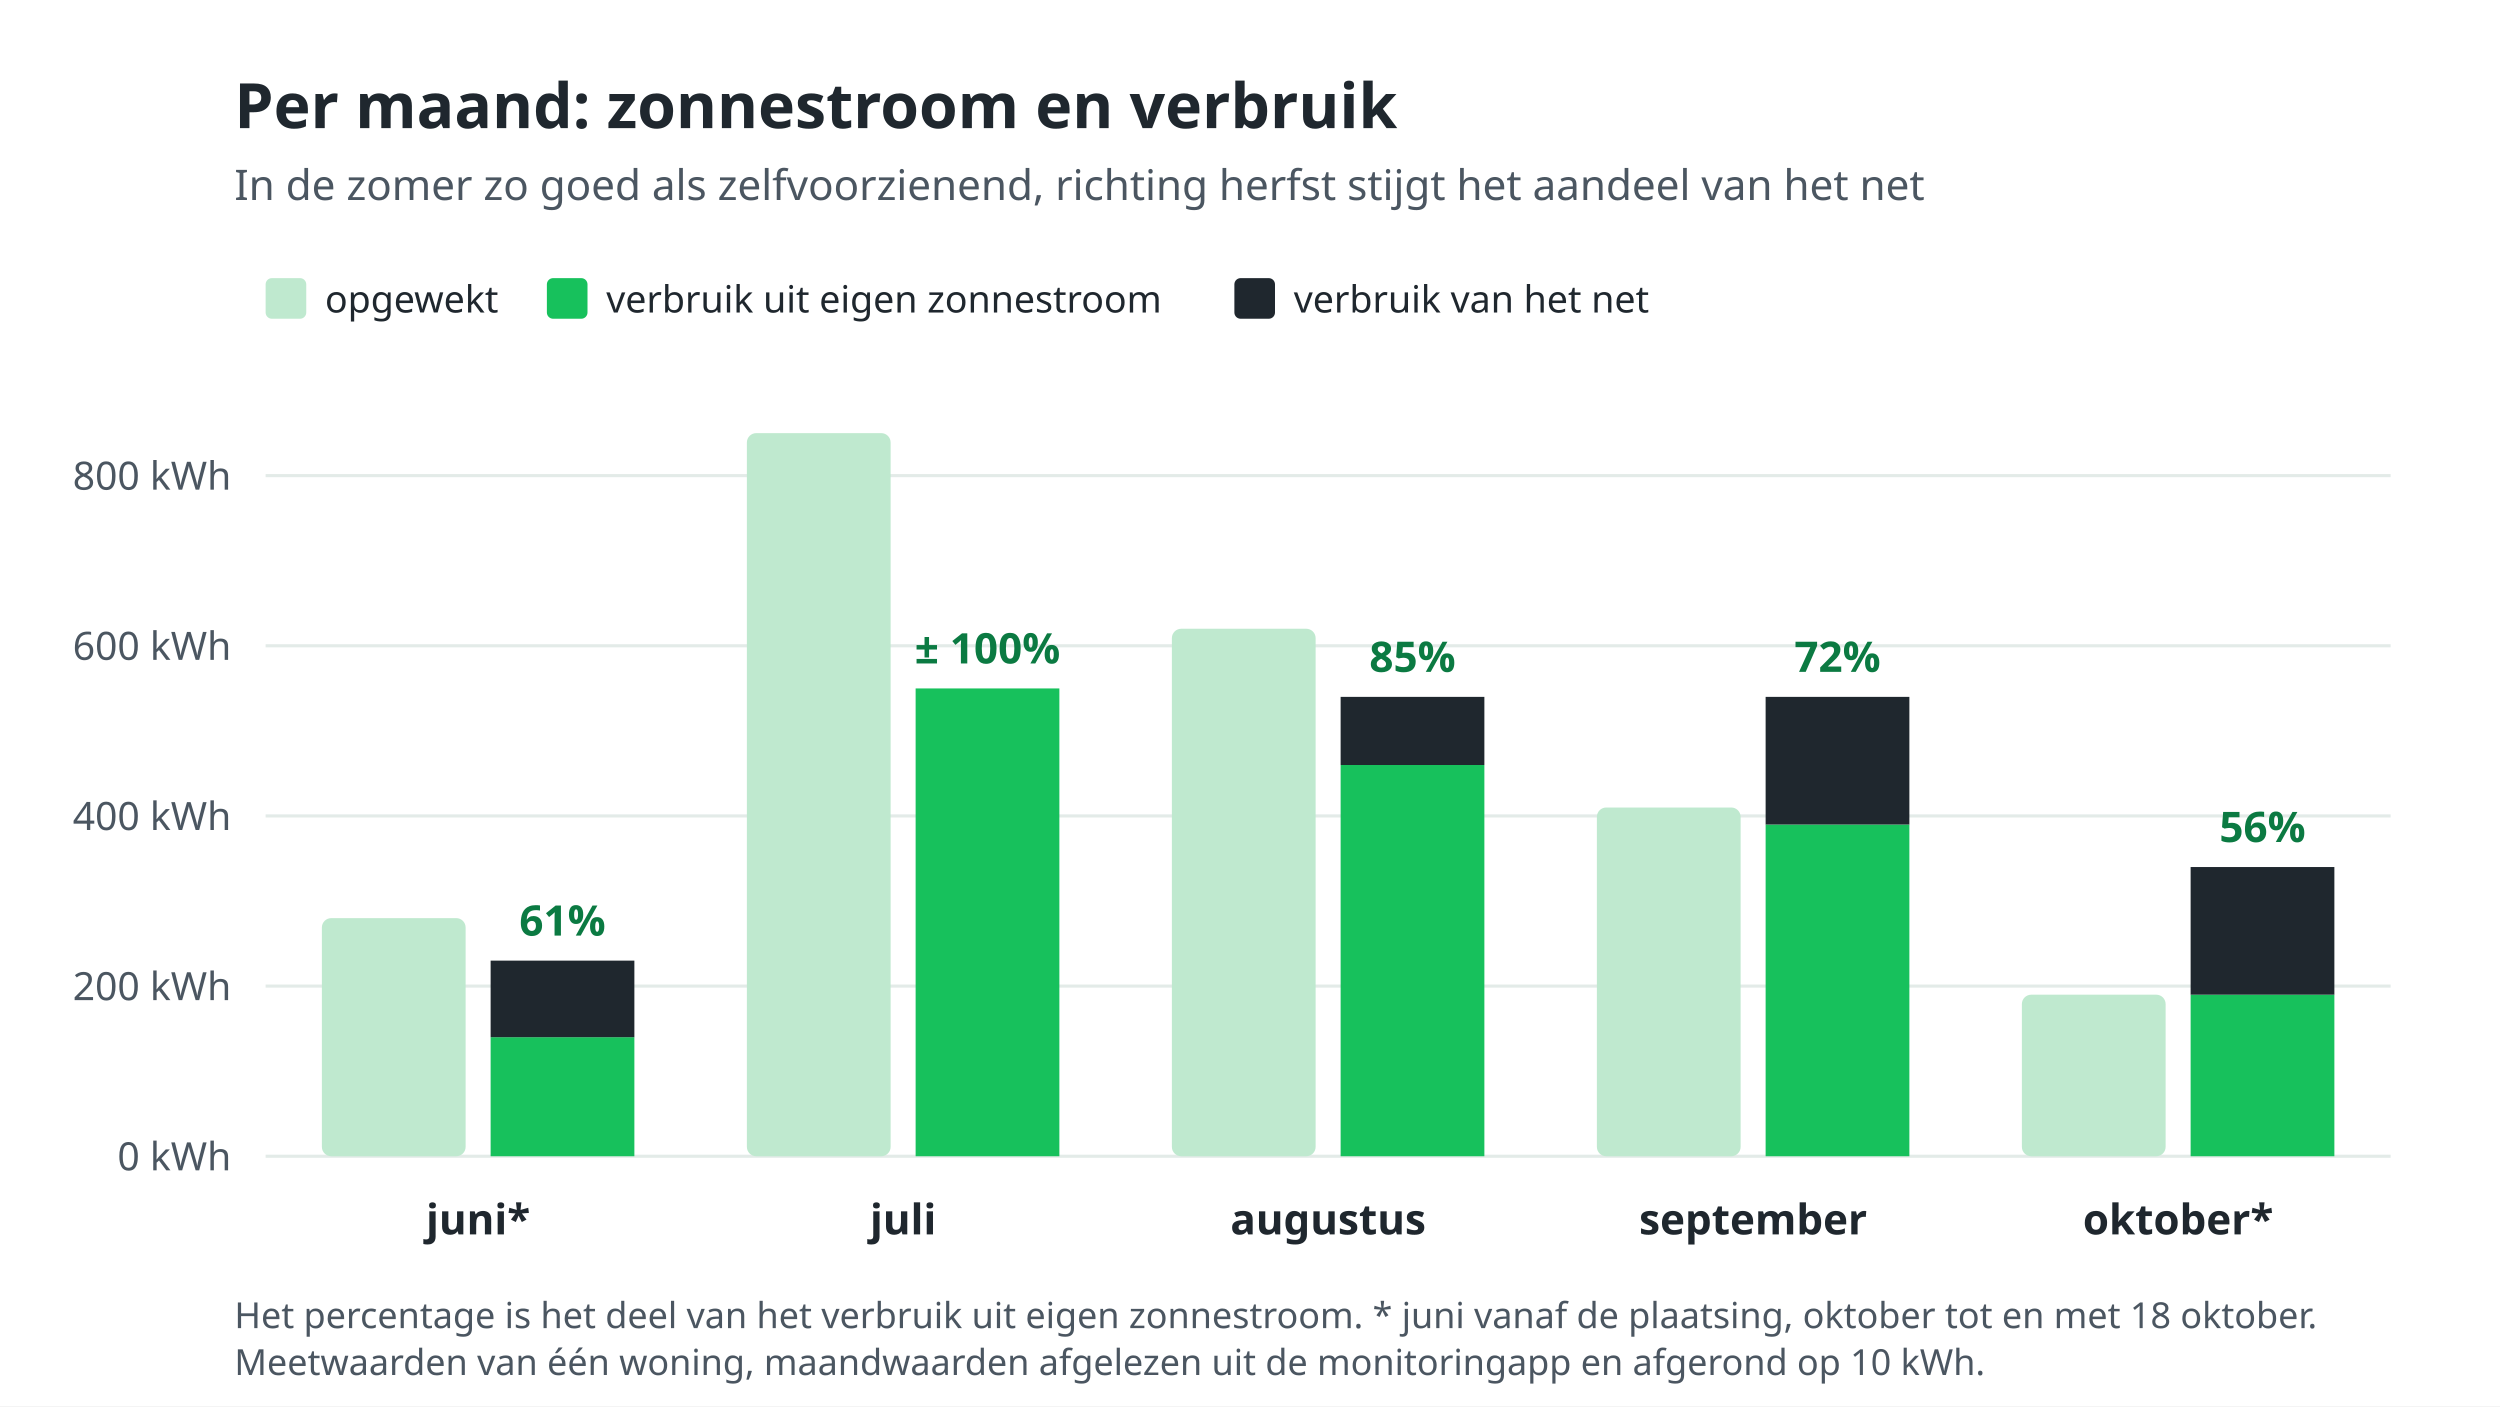
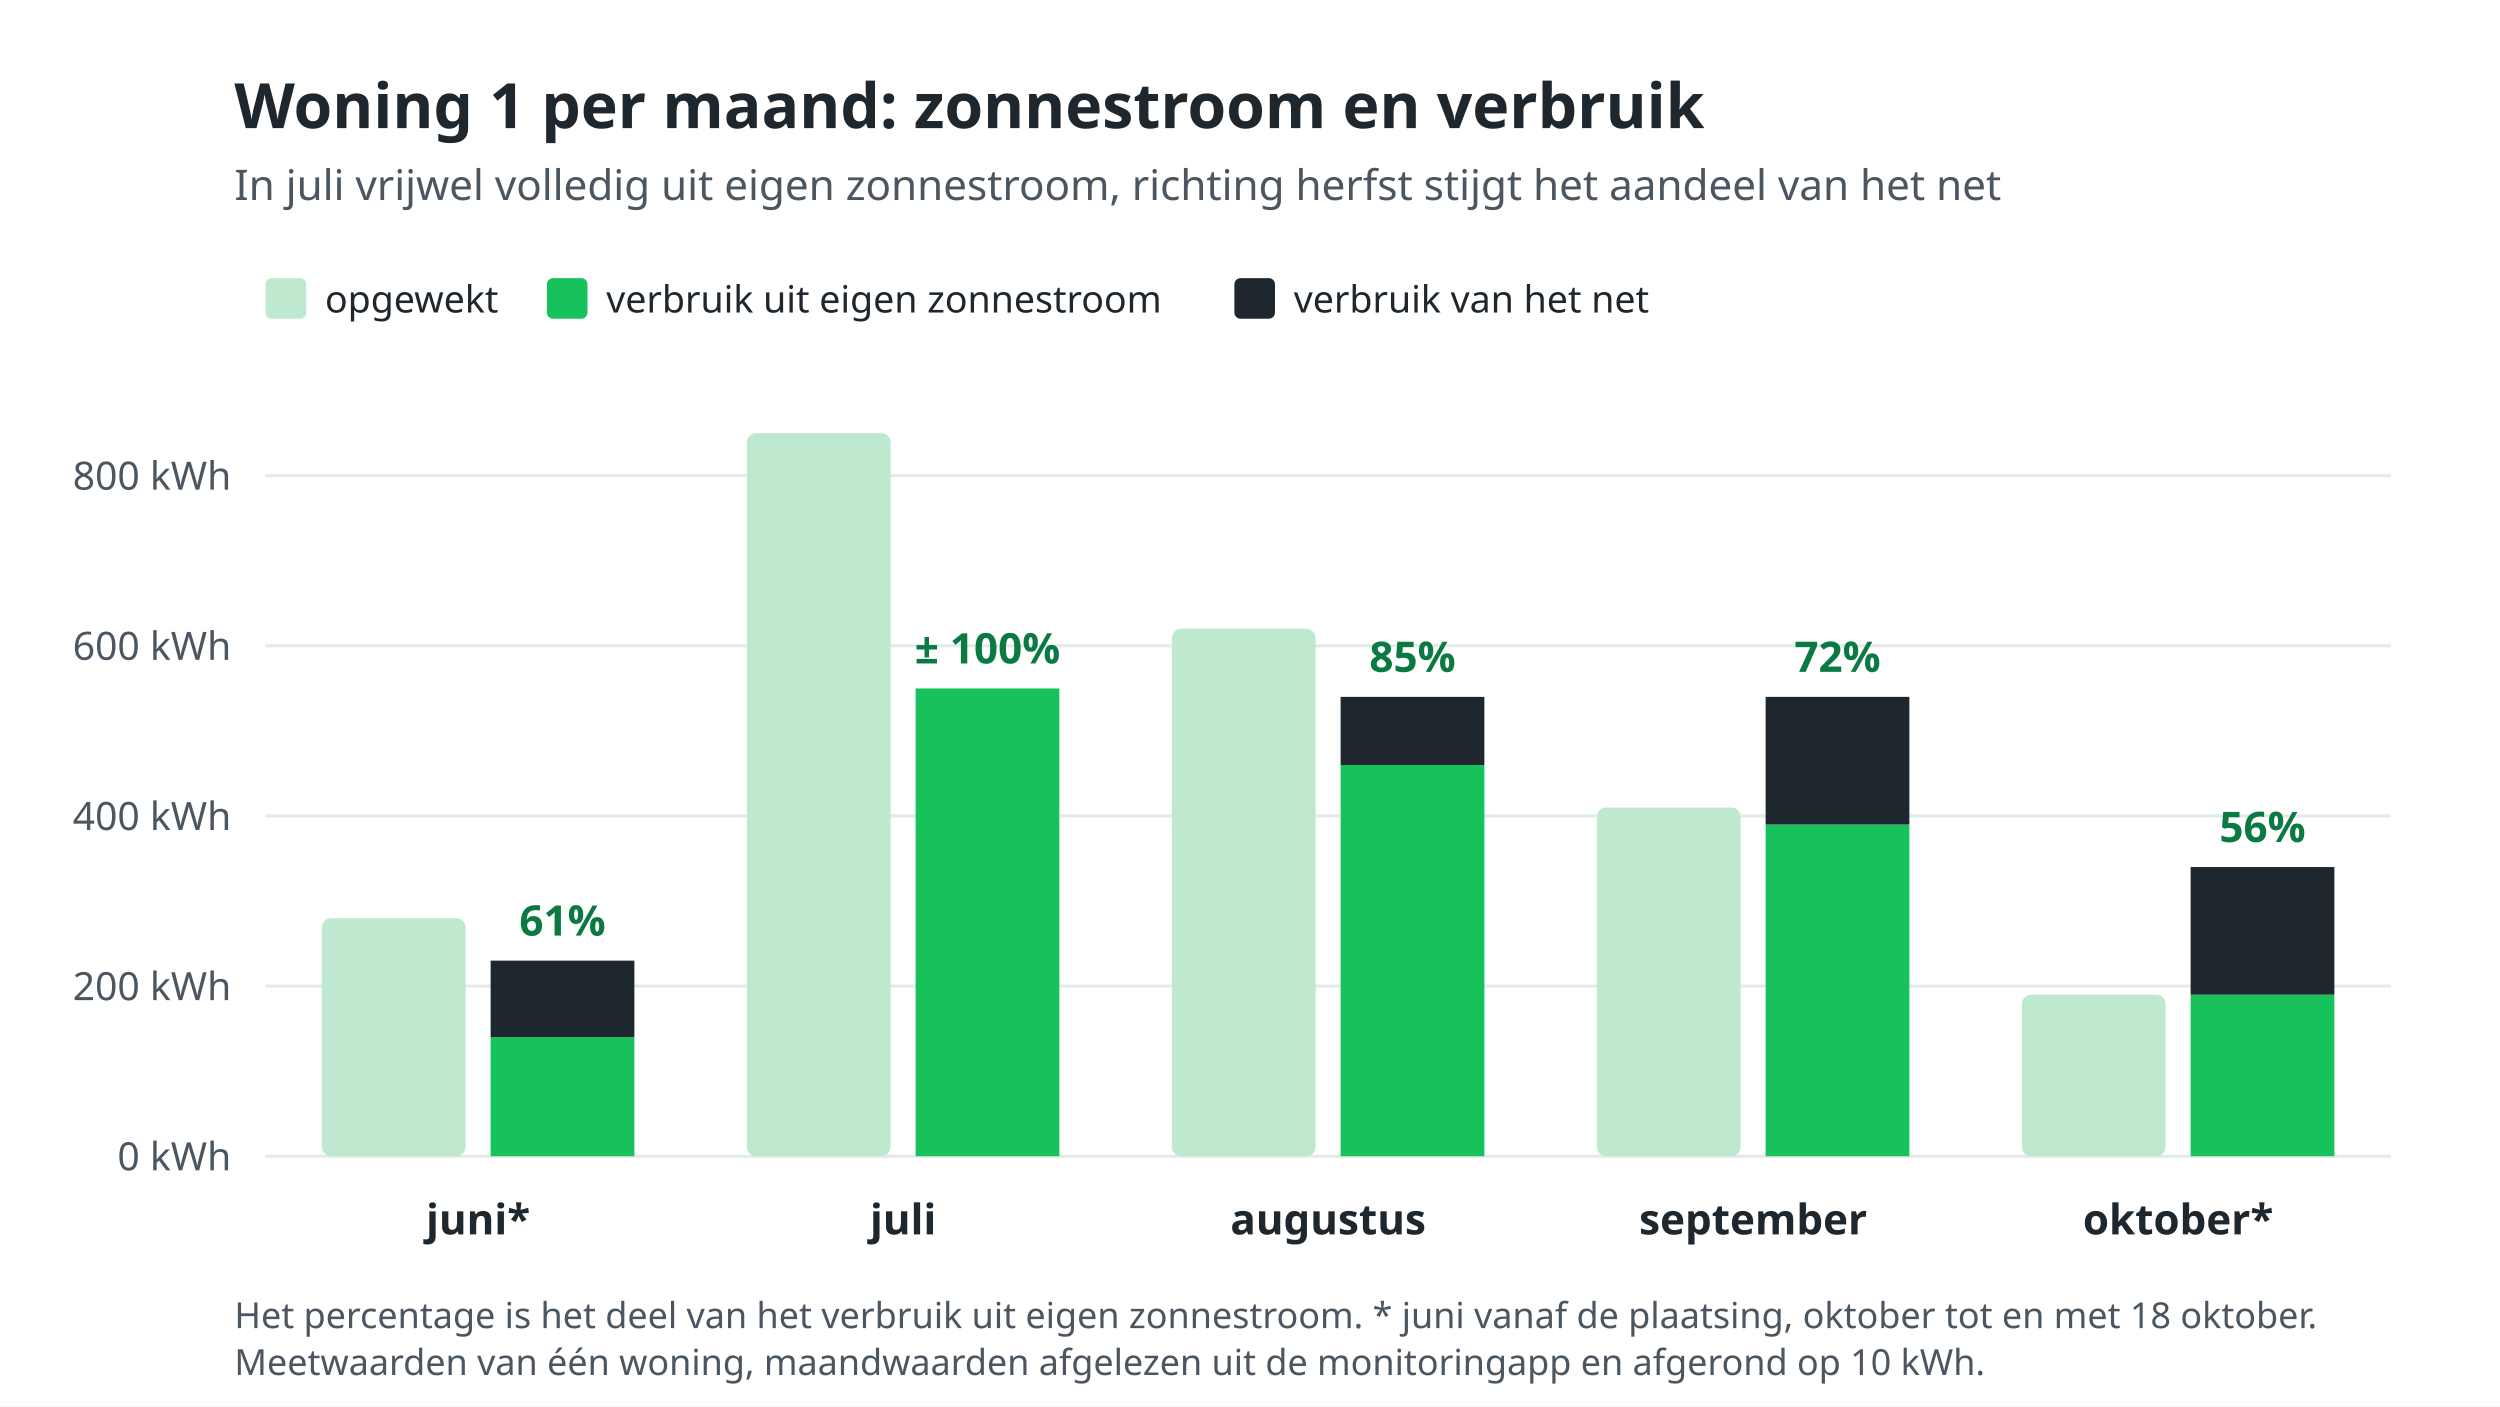
<svg xmlns="http://www.w3.org/2000/svg" viewBox="0 0 1600 900" width="1600" height="900" font-family="Instrument Sans, Segoe UI, sans-serif">
  <rect width="100%" height="100%" fill="#ffffff" />
-   <text x="150" y="82" font-size="40" font-weight="650" fill="#1f272e">Per maand: zonnestroom en verbruik</text>
-   <text x="150" y="128" font-size="27" fill="#4b5661">In de zomer zo goed als zelfvoorzienend, richting herfst stijgt het aandeel van het net</text>
+   <text x="150" y="82" font-size="40" font-weight="650" fill="#1f272e">Woning 1 per maand: zonnestroom en verbruik</text>
+   <text x="150" y="128" font-size="27" fill="#4b5661">In juli vrijwel volledig uit eigen zonnestroom, richting herfst stijgt het aandeel van het net</text>
  <line x1="170" x2="1530" y1="740.0" y2="740.0" stroke="#e3ebe8" stroke-width="2" />
  <text x="148.0" y="749.0" font-size="25" fill="#4b5661" text-anchor="end">0 kWh</text>
  <line x1="170" x2="1530" y1="631.1" y2="631.1" stroke="#e3ebe8" stroke-width="2" />
  <text x="148.0" y="640.1" font-size="25" fill="#4b5661" text-anchor="end">200 kWh</text>
  <line x1="170" x2="1530" y1="522.2" y2="522.2" stroke="#e3ebe8" stroke-width="2" />
  <text x="148.0" y="531.2" font-size="25" fill="#4b5661" text-anchor="end">400 kWh</text>
  <line x1="170" x2="1530" y1="413.3" y2="413.3" stroke="#e3ebe8" stroke-width="2" />
  <text x="148.0" y="422.3" font-size="25" fill="#4b5661" text-anchor="end">600 kWh</text>
  <line x1="170" x2="1530" y1="304.4" y2="304.4" stroke="#e3ebe8" stroke-width="2" />
  <text x="148.0" y="313.4" font-size="25" fill="#4b5661" text-anchor="end">800 kWh</text>
  <rect x="170" y="178" width="26" height="26" rx="4" fill="#bfe9cf" />
  <text x="208.0" y="200.0" font-size="24" fill="#1f272e">opgewekt</text>
  <rect x="350" y="178" width="26" height="26" rx="4" fill="#17c15c" />
  <text x="388.0" y="200.0" font-size="24" fill="#1f272e">verbruik uit eigen zonnestroom</text>
  <rect x="790" y="178" width="26" height="26" rx="4" fill="#1f272e" />
  <text x="828.0" y="200.0" font-size="24" fill="#1f272e">verbruik van het net</text>
  <rect x="206.0" y="587.6" width="92" height="152.4" rx="6" fill="#bfe9cf" />
  <rect x="314.0" y="663.8" width="92" height="76.2" fill="#17c15c" />
  <rect x="314.0" y="614.8" width="92" height="49.0" fill="#1f272e" />
  <text x="360.0" y="598.8" font-size="27" fill="#0b7a42" font-weight="650" text-anchor="middle">61%</text>
  <text x="306.0" y="790.0" font-size="27" fill="#1f272e" font-weight="600" text-anchor="middle">juni*</text>
  <rect x="478.0" y="277.2" width="92" height="462.8" rx="6" fill="#bfe9cf" />
  <rect x="586.0" y="440.6" width="92" height="299.4" fill="#17c15c" />
  <text x="632.0" y="424.6" font-size="27" fill="#0b7a42" font-weight="650" text-anchor="middle">± 100%</text>
  <text x="578.0" y="790.0" font-size="27" fill="#1f272e" font-weight="600" text-anchor="middle">juli</text>
  <rect x="750.0" y="402.4" width="92" height="337.6" rx="6" fill="#bfe9cf" />
  <rect x="858.0" y="489.6" width="92" height="250.4" fill="#17c15c" />
  <rect x="858.0" y="446.0" width="92" height="43.6" fill="#1f272e" />
  <text x="904.0" y="430.0" font-size="27" fill="#0b7a42" font-weight="650" text-anchor="middle">85%</text>
  <text x="850.0" y="790.0" font-size="27" fill="#1f272e" font-weight="600" text-anchor="middle">augustus</text>
  <rect x="1022.0" y="516.8" width="92" height="223.2" rx="6" fill="#bfe9cf" />
  <rect x="1130.0" y="527.7" width="92" height="212.3" fill="#17c15c" />
  <rect x="1130.0" y="446.0" width="92" height="81.7" fill="#1f272e" />
  <text x="1176.0" y="430.0" font-size="27" fill="#0b7a42" font-weight="650" text-anchor="middle">72%</text>
  <text x="1122.0" y="790.0" font-size="27" fill="#1f272e" font-weight="600" text-anchor="middle">september</text>
  <rect x="1294.0" y="636.6" width="92" height="103.4" rx="6" fill="#bfe9cf" />
  <rect x="1402.0" y="636.6" width="92" height="103.4" fill="#17c15c" />
  <rect x="1402.0" y="554.9" width="92" height="81.7" fill="#1f272e" />
  <text x="1448.0" y="538.9" font-size="27" fill="#0b7a42" font-weight="650" text-anchor="middle">56%</text>
  <text x="1394.0" y="790.0" font-size="27" fill="#1f272e" font-weight="600" text-anchor="middle">oktober*</text>
  <text x="150.0" y="850.0" font-size="23" fill="#4b5661">Het percentage is het deel van het verbruik uit eigen zonnestroom. * juni vanaf de plaatsing, oktober tot en met 18 oktober.</text>
  <text x="150.0" y="880.0" font-size="23" fill="#4b5661">Meetwaarden van één woning, maandwaarden afgelezen uit de monitoringapp en afgerond op 10 kWh.</text>
</svg>
